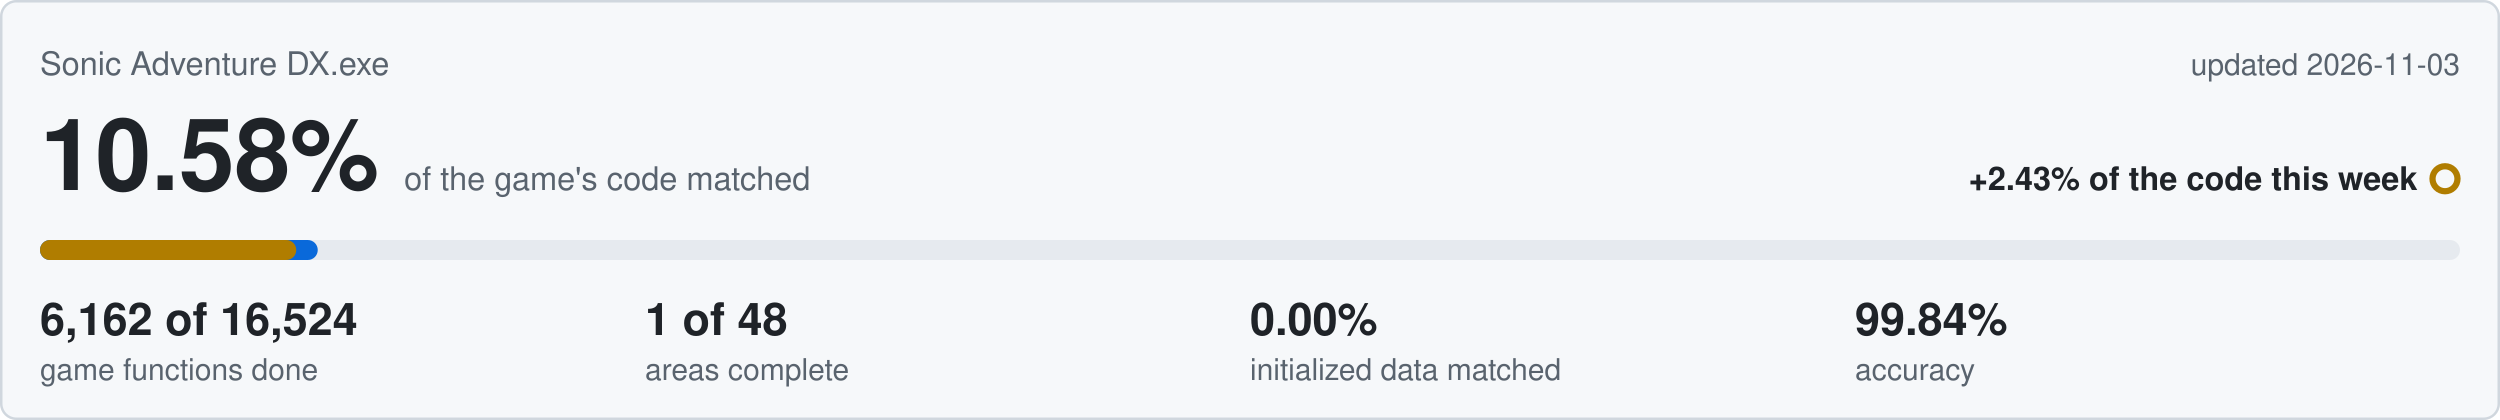
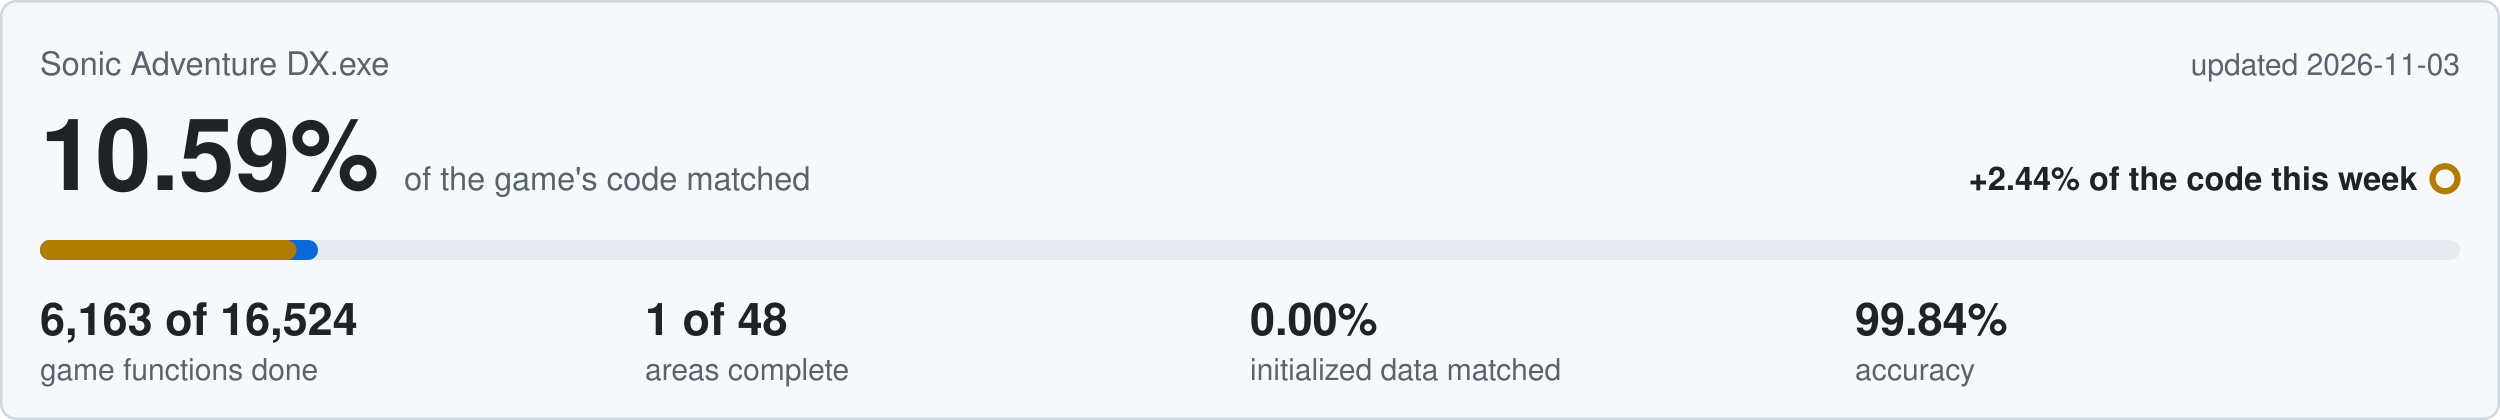
<svg xmlns="http://www.w3.org/2000/svg" viewBox="0 0 1000 168" width="1000" height="168">
  <rect x="0.5" y="0.5" width="999" height="167" rx="6" fill="#f6f8fa" stroke="#d0d7de" />
  <text x="16" y="30" font-family="Segoe UI,Helvetica,Arial,sans-serif" font-size="13" fill="#59636e">Sonic Adventure DX.exe</text>
  <text x="984" y="30" text-anchor="end" font-family="Segoe UI,Helvetica,Arial,sans-serif" font-size="12" fill="#59636e">updated 2026-11-03</text>
-   <text x="16" y="76" font-family="Segoe UI,Helvetica,Arial,sans-serif" font-size="40" font-weight="600" fill="#1f2328">10.58%<tspan dx="10" font-size="13" font-weight="400" fill="#59636e">of the game's code matched</tspan>
+   <text x="16" y="76" font-family="Segoe UI,Helvetica,Arial,sans-serif" font-size="40" font-weight="600" fill="#1f2328">10.59%<tspan dx="10" font-size="13" font-weight="400" fill="#59636e">of the game's code matched</tspan>
  </text>
-   <text x="967" y="76" text-anchor="end" font-family="Segoe UI,Helvetica,Arial,sans-serif" font-size="13" font-weight="600" fill="#1f2328">+2.43% of the code this week</text>
+   <text x="967" y="76" text-anchor="end" font-family="Segoe UI,Helvetica,Arial,sans-serif" font-size="13" font-weight="600" fill="#1f2328">+2.44% of the code this week</text>
  <circle cx="978" cy="71.5" r="5" fill="none" stroke="#b07d00" stroke-width="2.5" />
  <rect x="16" y="96" width="968" height="8" rx="4" fill="#e6eaef" />
-   <rect x="16" y="96" width="111.1" height="8" rx="4" fill="#0969da" />
-   <rect x="16" y="96" width="102.5" height="8" rx="4" fill="#b07d00" />
-   <text x="16" y="134" font-family="Segoe UI,Helvetica,Arial,sans-serif" font-size="18" font-weight="600" fill="#1f2328">6,162 of 16,524</text>
+   <rect x="16" y="96" width="111.2" height="8" rx="4" fill="#0969da" />
+   <rect x="16" y="96" width="102.6" height="8" rx="4" fill="#b07d00" />
+   <text x="16" y="134" font-family="Segoe UI,Helvetica,Arial,sans-serif" font-size="18" font-weight="600" fill="#1f2328">6,163 of 16,524</text>
  <text x="16" y="152" font-family="Segoe UI,Helvetica,Arial,sans-serif" font-size="12" fill="#59636e">game functions done</text>
  <text x="258" y="134" font-family="Segoe UI,Helvetica,Arial,sans-serif" font-size="18" font-weight="600" fill="#1f2328">1 of 48</text>
  <text x="258" y="152" font-family="Segoe UI,Helvetica,Arial,sans-serif" font-size="12" fill="#59636e">areas complete</text>
  <text x="500" y="134" font-family="Segoe UI,Helvetica,Arial,sans-serif" font-size="18" font-weight="600" fill="#1f2328">0.00%</text>
  <text x="500" y="152" font-family="Segoe UI,Helvetica,Arial,sans-serif" font-size="12" fill="#59636e">initialized data matched</text>
  <text x="742" y="134" font-family="Segoe UI,Helvetica,Arial,sans-serif" font-size="18" font-weight="600" fill="#1f2328">99.84%</text>
  <text x="742" y="152" font-family="Segoe UI,Helvetica,Arial,sans-serif" font-size="12" fill="#59636e">accuracy</text>
</svg>
